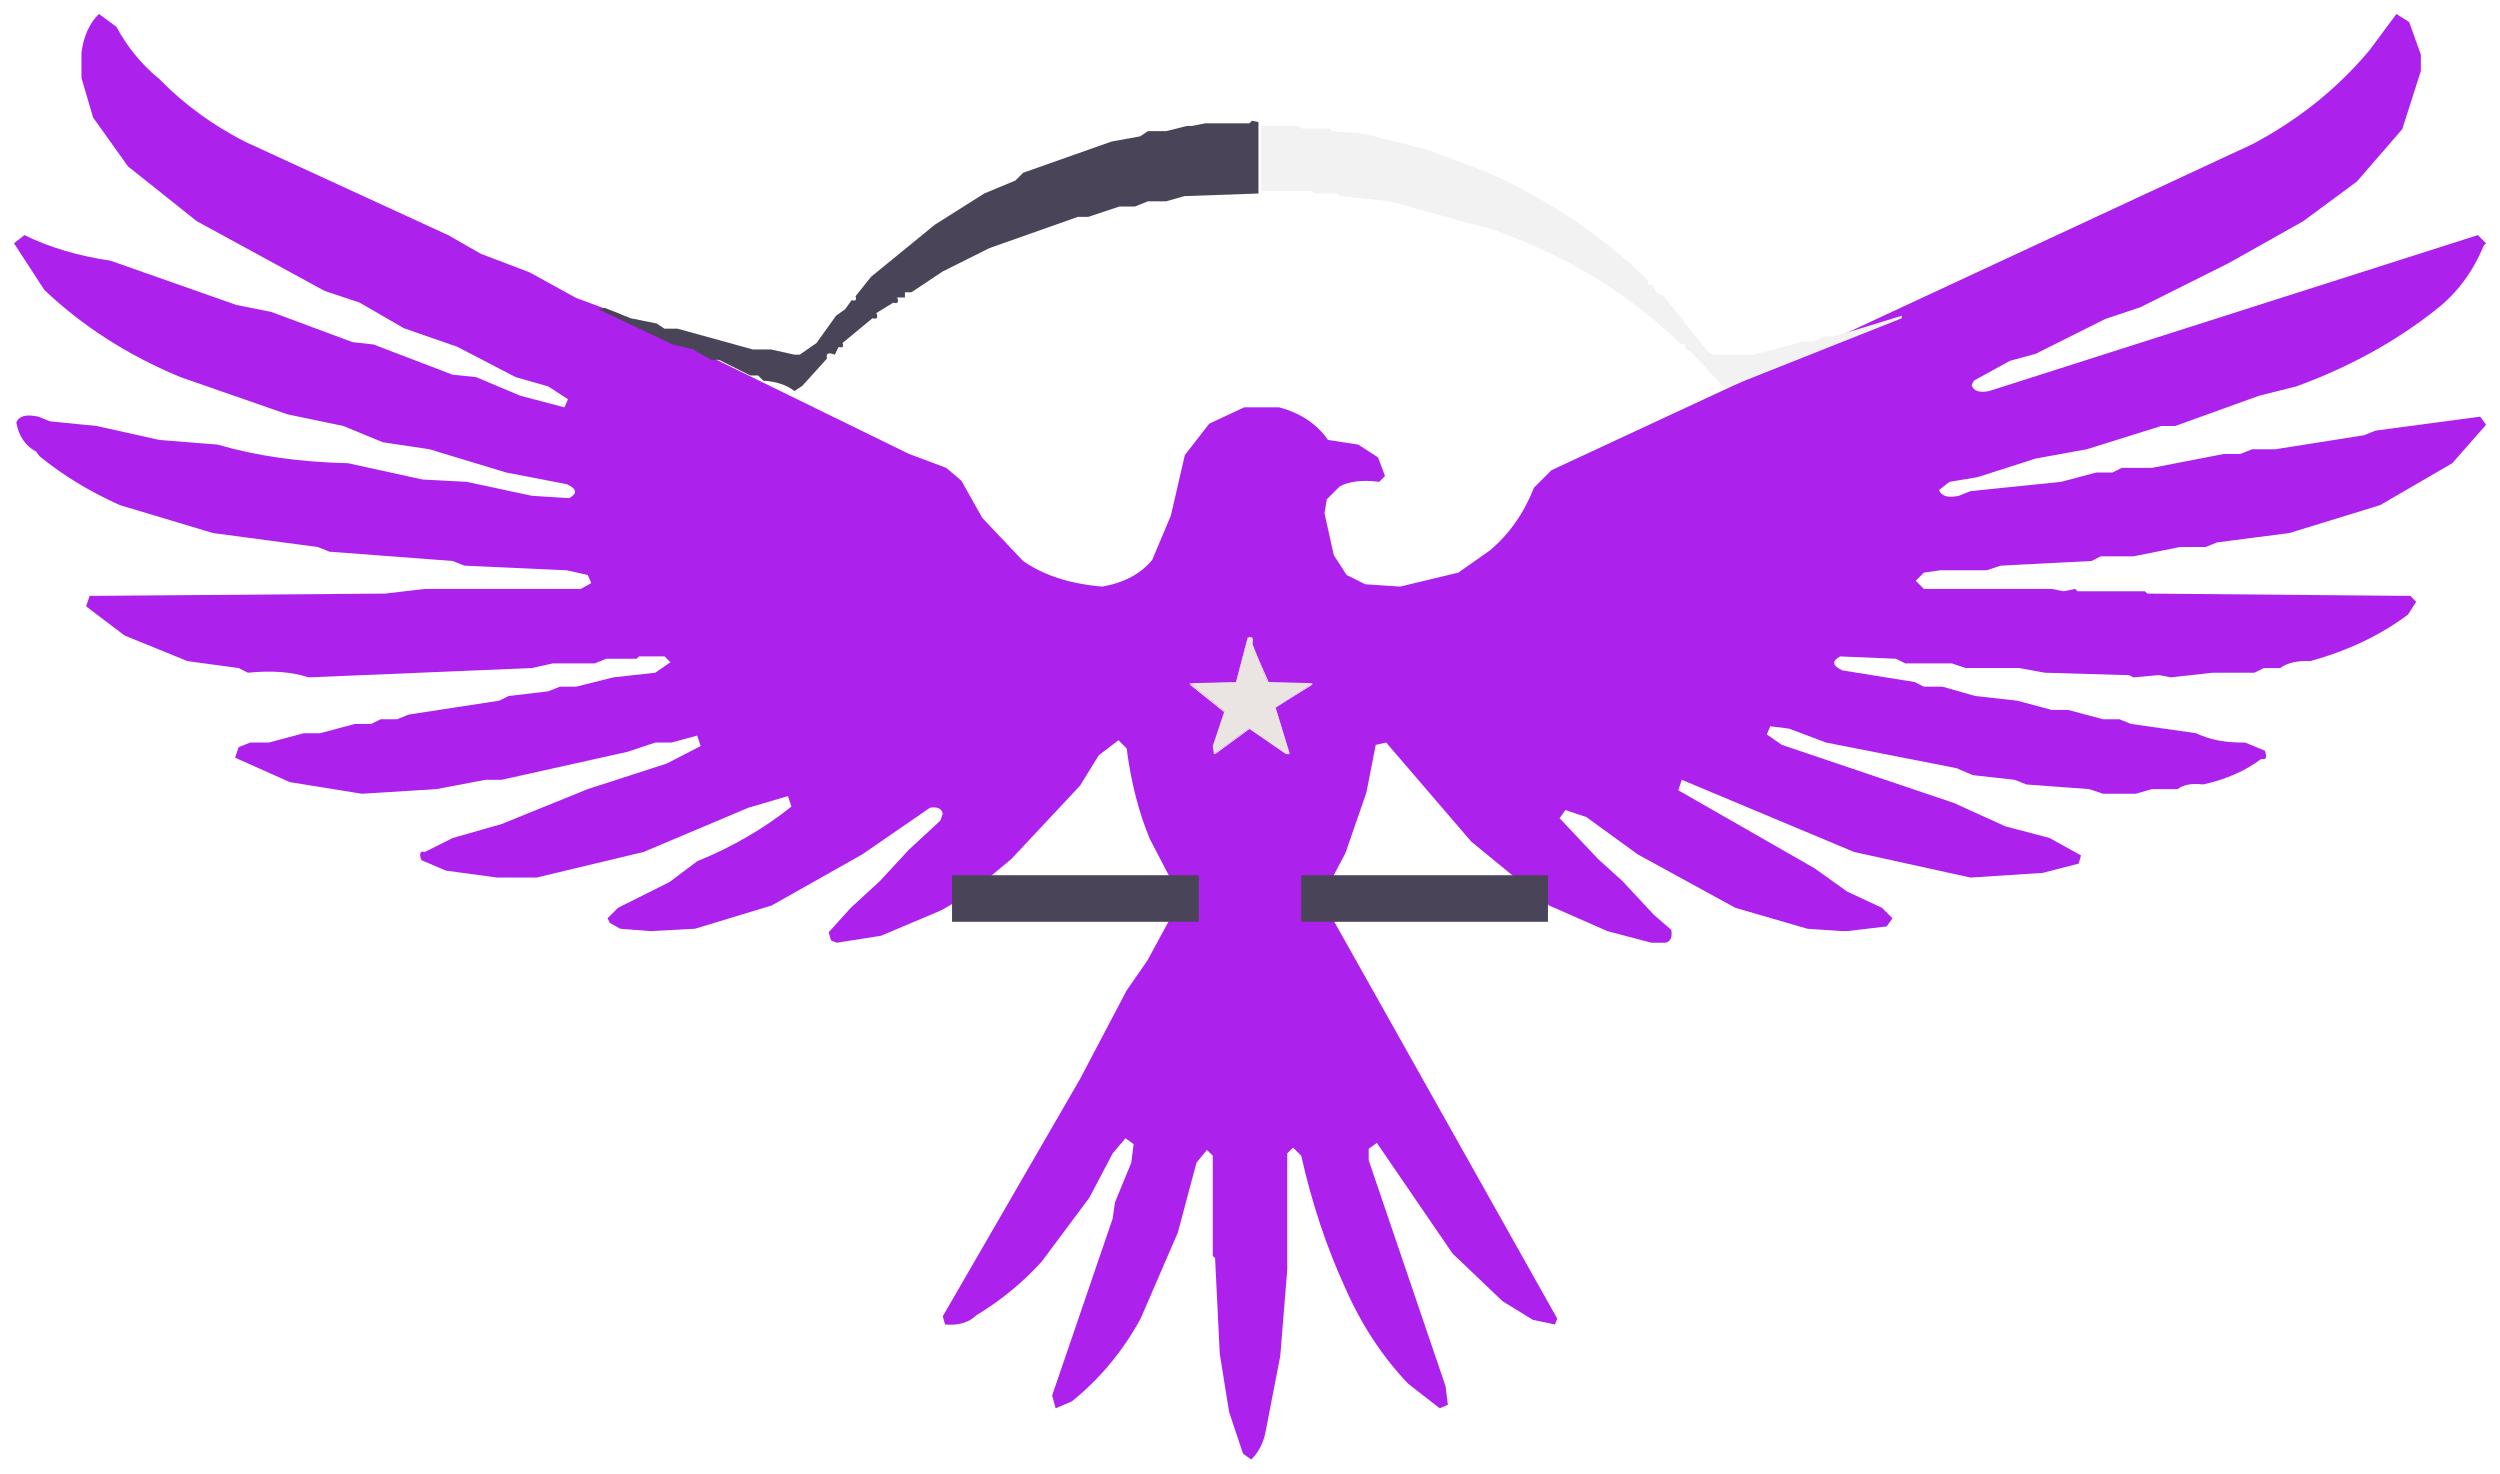
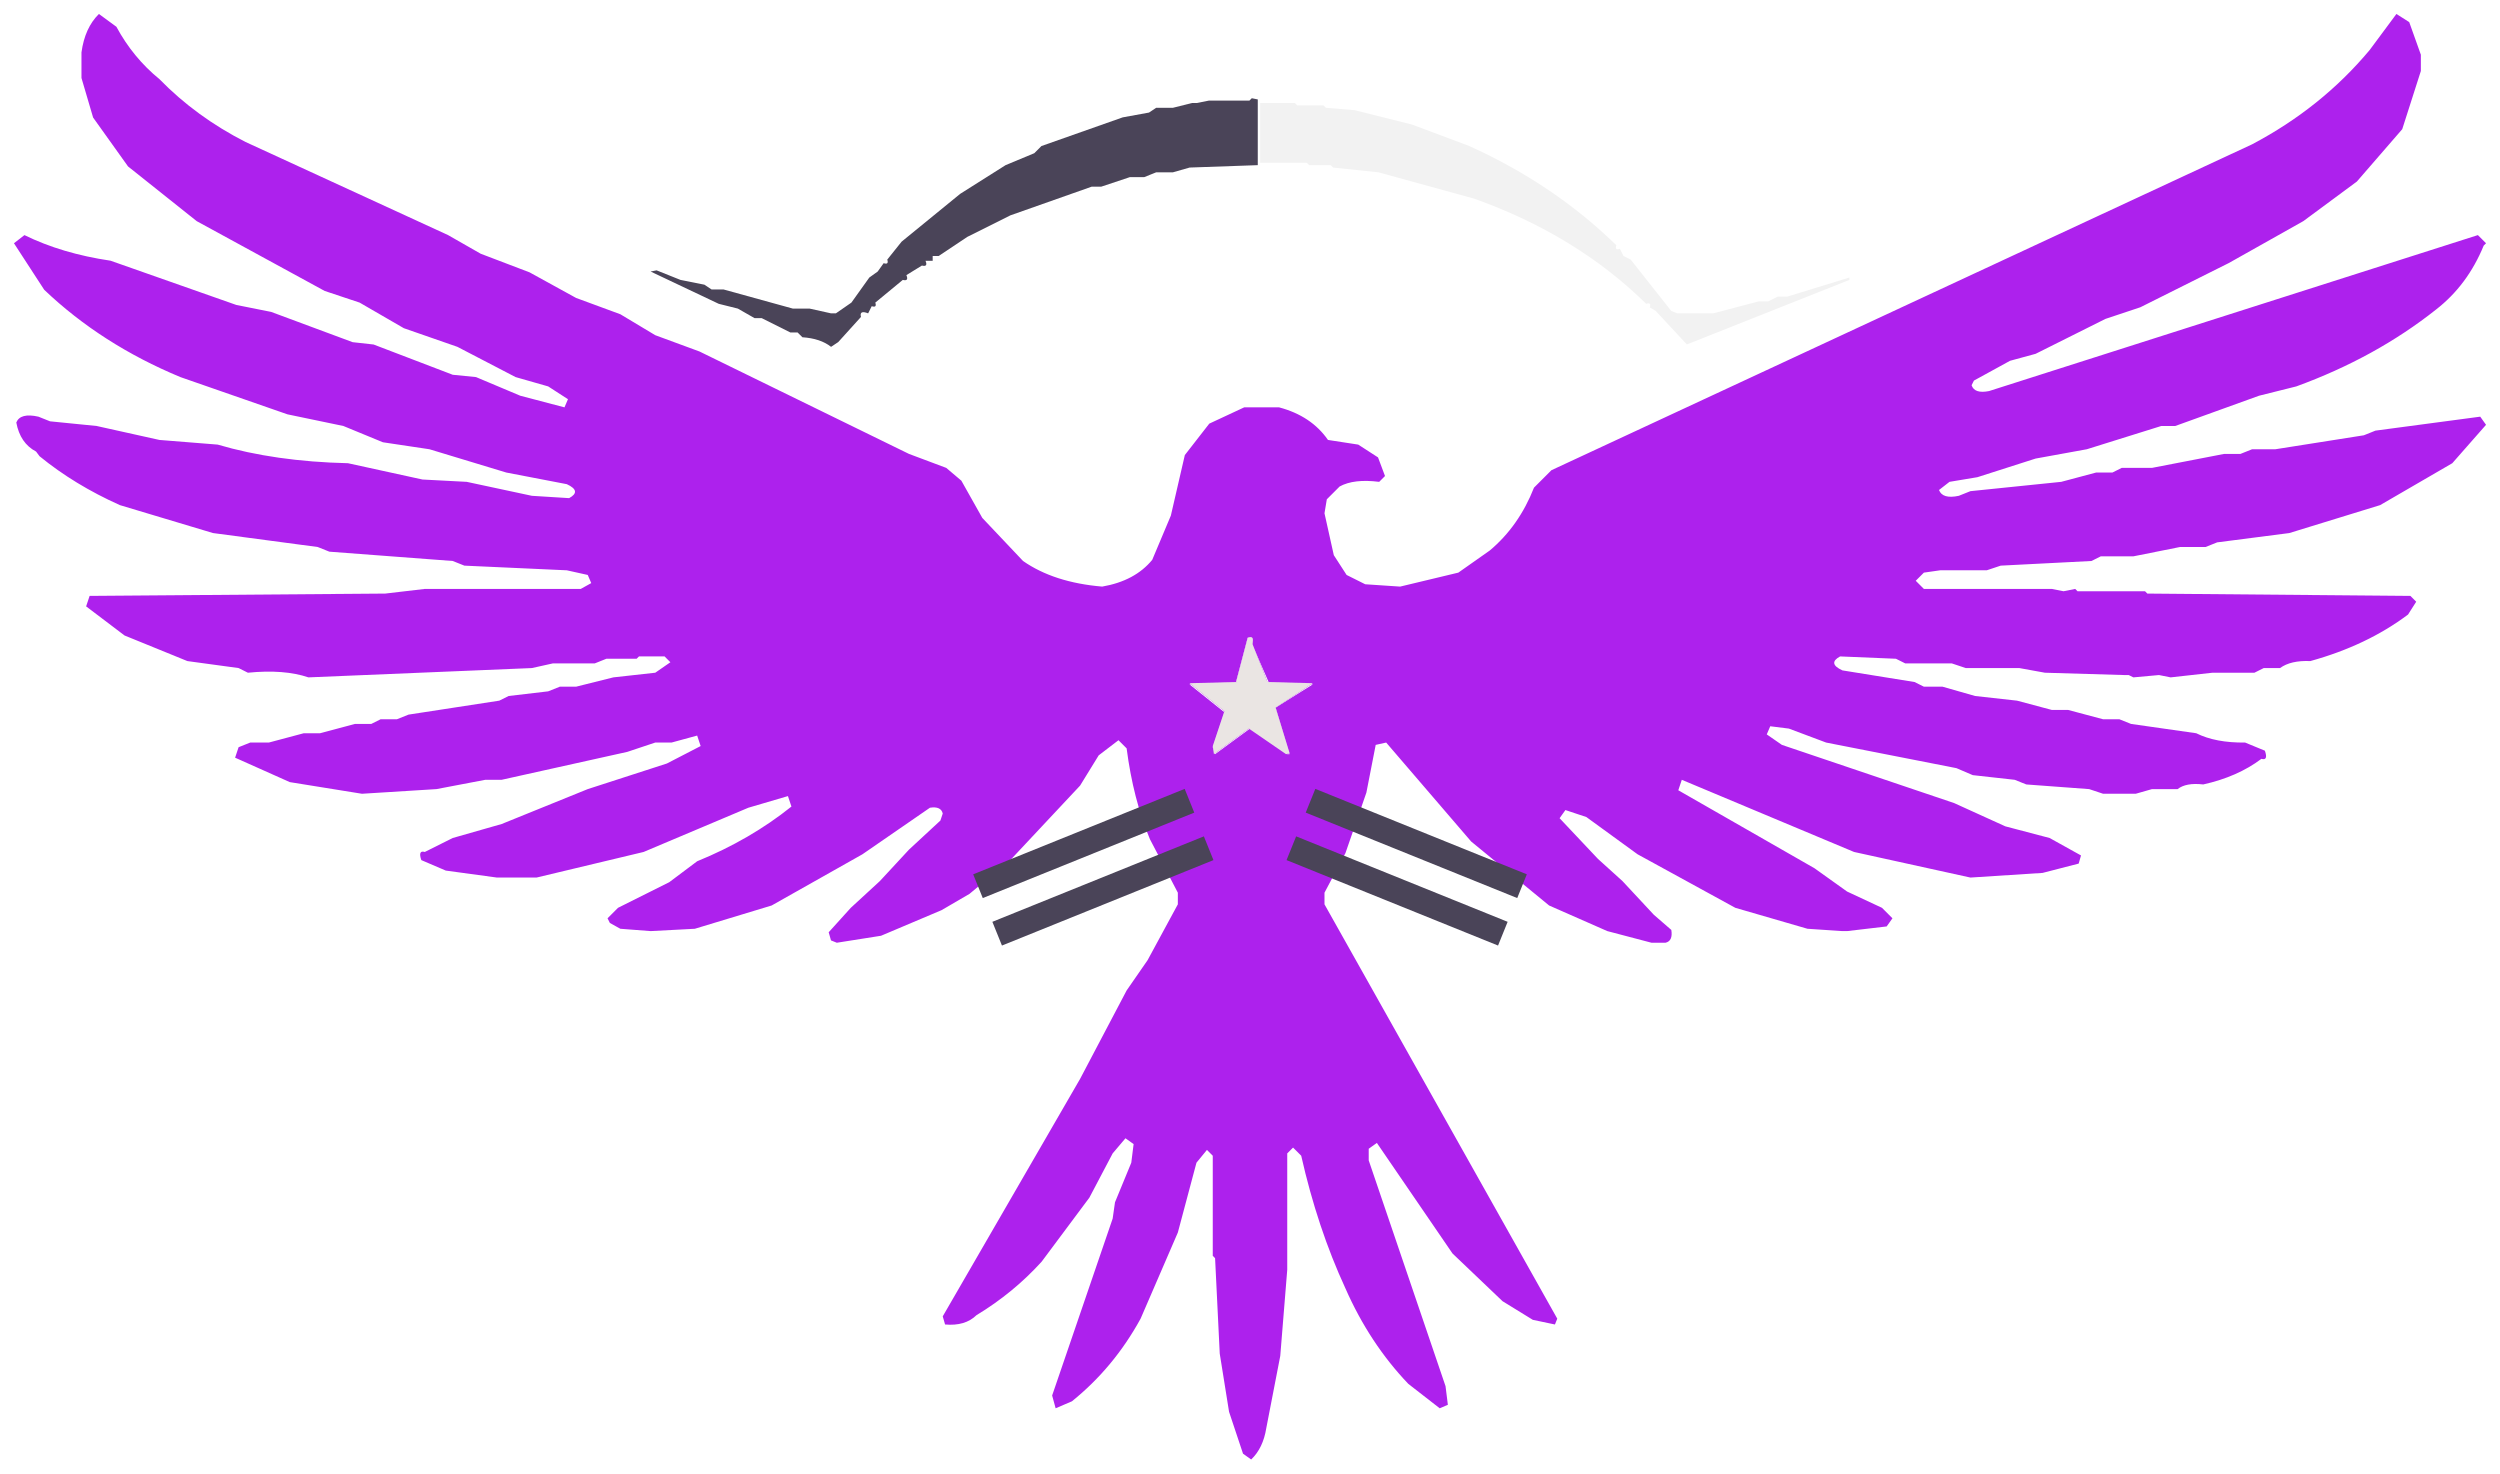
<svg xmlns="http://www.w3.org/2000/svg" viewBox="167 84 1074 633">
  <g fill="#AD21ED">
    <path d="M 209.5 90 L 217 95.5 Q 224.2 108.8 235.5 118 Q 251.3 134.2 272.5 145 L 359.5 185 L 373.5 193 L 394.5 201 L 414.5 212 L 433.5 219 L 448.5 228 L 467.5 235 L 557.5 279 L 573.5 285 L 580 290.5 L 589 306.5 L 606.5 325 Q 619.75 334.25 640.5 336 Q 654.57 333.57 662 324.5 L 670 305.5 L 676 279.5 L 686.5 266 L 701.5 259 L 716.5 259 Q 730.33 262.67 737.5 273 L 750.5 275 L 759 280.5 L 762 288.5 L 759.5 291 Q 748.63 289.62 742.5 293 L 737 298.5 L 736 304.5 L 740 322.5 L 745.5 331 L 753.5 335 L 768.5 336 L 793.5 330 L 807 320.5 Q 819.51 310.01 826 293.5 L 833.5 286 L 1134.5 146 Q 1164.29 130.29 1185 105.5 L 1196.5 90 L 1202 93.5 L 1207 107.5 L 1207 114.5 L 1199 139.5 L 1179.5 162 L 1156.5 179 L 1124.5 197 L 1086.5 216 L 1071.5 221 L 1041.5 236 L 1030.5 239 L 1015 247.5 L 1014 249.5 Q 1015.25 253.25 1021.5 252 L 1231.5 185 L 1235 188.5 L 1234 189.5 Q 1227.02 206.52 1213.5 217 Q 1187.57 237.57 1153.5 250 L 1137.5 254 L 1101.5 267 L 1095.5 267 L 1063.5 277 L 1041.5 281 L 1016.5 289 L 1004.5 291 L 1000 294.5 Q 1001.5 298.5 1008.5 297 L 1013.5 295 L 1052.5 291 L 1067.5 287 L 1074.5 287 L 1078.5 285 L 1091.5 285 L 1122.5 279 L 1129.5 279 L 1134.5 277 L 1144.5 277 L 1182.5 271 L 1187.5 269 L 1232.5 263 L 1235 266.5 L 1220.5 283 L 1189.5 301 L 1150.5 313 L 1119.5 317 L 1114.5 319 L 1103.5 319 L 1083.5 323 L 1069.5 323 L 1065.5 325 L 1026.5 327 L 1020.5 329 L 1000.5 329 L 993.5 330 L 990 333.5 L 993.5 337 L 1048.5 337 L 1053.5 338 L 1058.5 337 L 1059.5 338 L 1088.5 338 L 1089.5 339 L 1202.5 340 L 1205 342.5 L 1201.5 348 Q 1183.8 361.3 1159.5 368 Q 1151.13 367.63 1146.5 371 L 1139.5 371 L 1135.5 373 L 1117.5 373 L 1099.5 375 L 1094.5 374 L 1083.5 375 L 1081.5 374 L 1079.5 374 L 1045.5 373 L 1034.5 371 L 1011.5 371 L 1005.5 369 L 985.5 369 L 981.5 367 L 957.5 366 Q 952 369 958.5 372 L 989.5 377 L 993.5 379 L 1001.5 379 L 1015.5 383 L 1033.5 385 L 1048.5 389 L 1055.5 389 L 1070.5 393 L 1077.5 393 L 1082.5 395 L 1110.5 399 Q 1118.84 403.16 1131.5 403 L 1140 406.5 Q 1141.5 410.88 1138.5 410 Q 1128.23 417.73 1113.5 421 Q 1106.14 420.14 1102.5 423 L 1091.5 423 L 1084.5 425 L 1070.5 425 L 1064.5 423 L 1037.5 421 L 1032.5 419 L 1014.5 417 L 1007.5 414 L 951.5 403 L 935.5 397 L 927.5 396 L 926 399.5 L 932.5 404 L 1006.5 429 L 1028.5 439 L 1047.5 444 L 1061 451.5 L 1060 455 L 1044.5 459 L 1013.5 461 L 963.5 450 L 889.5 419 L 888 423.5 L 946.5 457 L 960.5 467 L 975.5 474 L 980 478.5 L 977.5 482 L 960.5 484 L 958.5 484 L 943.5 483 L 912.5 474 L 870.5 451 L 848.5 435 L 839.5 432 L 837 435.5 L 853.5 453 L 864 462.5 L 877.5 477 L 885 483.5 Q 885.75 488.25 882.5 489 L 876.5 489 L 857.5 484 L 832.5 473 L 799 445.5 L 762.5 403 L 758 404 L 754 424.5 L 745 450.5 L 736 467.5 L 736 472.5 L 836 650.5 L 835 653 L 825.5 651 L 812.5 643 L 791 622.5 L 758.5 575 L 755 577.5 L 755 582.5 L 788 679.5 L 789 687.5 L 785.5 689 L 772 678.5 Q 755.4 661.1 745 637.5 Q 733 611.5 726 580.5 L 722.5 577 L 720 579.5 L 720 629.5 L 717 666.5 L 711 697.5 Q 709.63 706.13 704.5 711 L 701 708.5 L 695 690.5 L 691 665.5 L 689 624.5 L 688 623.5 L 688 580.5 L 685.5 578 L 681 583.5 L 673 613.5 L 657 650.5 Q 645.5 671.5 627.5 686 L 620.5 689 L 619 683.5 L 645 607.5 L 646 600.5 L 653 583.5 L 654 575.5 L 650.5 573 L 645 579.5 L 635 598.5 L 614.5 626 Q 602.38 639.38 586.5 649 Q 581.62 653.77 573 653 L 572 649.5 L 631 547.5 L 651 509.5 L 660 496.5 L 673 472.5 L 673 467.5 L 661 444.5 Q 653.8 427.21 651 405.5 L 647.5 402 L 639 408.5 L 631 421.5 L 601.5 453 L 583.5 468 L 571.5 475 L 545.5 486 L 526.5 489 L 524 488 L 523 484.5 L 532.5 474 L 545 462.5 L 557.5 449 L 571 436.5 L 572 433.5 Q 571.25 430.25 566.5 431 L 537.5 451 L 498.5 473 L 465.5 483 L 446.5 484 L 433.5 483 L 429 480.5 L 428 478.5 L 432.5 474 L 454.5 463 L 466.5 454 Q 489.23 444.73 507 430.5 L 505.5 426 L 488.5 431 L 443.5 450 L 397.5 461 L 380.5 461 L 358.5 458 L 348 453.5 Q 346.5 449.12 349.5 450 L 361.5 444 L 382.5 438 L 419.5 423 L 453.5 412 L 468 404.5 L 466.5 400 L 455.5 403 L 448.5 403 L 436.5 407 L 382.5 419 L 375.5 419 L 354.5 423 L 322.5 425 L 291.5 420 L 268 409.5 L 269.5 405 L 274.5 403 L 282.5 403 L 297.5 399 L 304.5 399 L 319.5 395 L 326.5 395 L 330.5 393 L 337.5 393 L 342.5 391 L 381.5 385 L 385.5 383 L 402.5 381 L 407.5 379 L 414.5 379 L 430.5 375 L 448.5 373 L 455 368.5 L 452.5 366 L 441.5 366 L 440.5 367 L 427.5 367 L 422.5 369 L 404.5 369 L 395.5 371 L 299.5 375 Q 289.05 371.45 273.5 373 L 269.5 371 L 247.5 368 L 220.5 357 L 204 344.5 L 205.5 340 L 332.5 339 L 349.5 337 L 416.5 337 L 421 334.5 L 419.5 331 L 410.5 329 L 366.5 327 L 361.5 325 L 308.5 321 L 303.5 319 L 258.5 313 L 218.5 301 Q 198.98 292.25 184 280 L 182.5 278 Q 175.63 274.38 174 265.5 Q 175.75 261.25 183.5 263 L 188.5 265 L 208.5 267 L 235.5 273 L 260.5 275 Q 285.22 282.28 316.5 283 L 348.5 290 L 367.5 291 L 395.5 297 L 411.5 298 Q 417 295 410.5 292 L 384.5 287 L 351.5 277 L 331.5 274 L 314.5 267 L 290.5 262 L 244.5 246 Q 210.59 231.91 186 208.5 L 173 188.5 L 177.5 185 Q 193.59 192.91 214.5 196 L 268.5 215 L 283.5 218 L 318.5 231 L 327.5 232 L 361.5 245 L 371.5 246 L 390.5 254 L 409.5 259 L 411 255.5 L 402.5 250 L 388.5 246 L 363.5 233 L 340.5 225 L 321.5 214 L 306.5 209 L 251.5 179 L 222 155.5 L 207 134.5 L 202 117.5 L 202 106.5 Q 203.44 95.94 209.5 90 Z M 703 358 L 698 377 L 678 378 L 693 390 L 688 405 L 689 408 L 704 397 L 720 408 L 721 408 L 715 388 L 731 378 L 712 377 L 705 361 Q 706 357 703 358 Z " />
    <path d="M 703 358 Q 706 356.75 705 360.5 L 711.5 377 L 731 377.5 L 715 388 L 721 407.5 L 719.5 408 L 703.5 397 L 688.5 408 L 688 404.5 L 693 389.5 L 678 377.5 L 698 377 L 703 358 Z " />
  </g>
  <g fill="#EAE5E3">
    <path d="M 703 358 Q 706 356.75 705 360.5 L 711.5 377 L 731 377.5 L 715 388 L 721 407.5 L 719.5 408 L 703.5 397 L 688.5 408 L 688 404.5 L 693 389.5 L 678 377.5 L 698 377 L 703 358 Z " />
  </g>
  <g fill="#4A4458">
-     <path d="M 704.84 135.87 L 707.63 136.43 L 707.63 167.13 L 675.8 168.25 L 667.99 170.48 L 660.17 170.48 L 654.59 172.72 L 647.89 172.72 L 634.49 177.18 L 630.02 177.18 L 592.06 190.58 L 571.96 200.63 L 558.56 209.57 L 555.76 209.57 L 555.76 211.8 L 552.41 211.8 Q 553.68 214.78 550.74 214.03 L 543.48 218.5 Q 544.74 221.48 541.81 220.73 L 528.97 231.34 Q 529.8 233.85 527.29 233.02 L 525.62 236.37 Q 521.43 234.69 522.27 238.04 L 511.66 249.77 L 508.31 252 Q 503.3 248.07 494.91 247.53 L 492.67 245.3 L 489.32 245.3 L 475.92 238.6 L 472.57 238.6 L 464.76 234.13 L 455.82 231.9 L 424 216.83 L 426.79 216.27 L 437.96 220.73 L 449.12 222.97 L 452.47 225.2 L 458.06 225.2 L 490.44 234.13 L 498.26 234.13 L 508.31 236.37 L 510.54 236.37 L 517.8 231.34 L 526.17 219.62 L 530.08 216.83 L 532.87 212.92 Q 535.39 213.75 534.55 211.24 L 541.25 202.87 L 568.61 180.53 L 589.82 167.13 L 603.22 161.55 L 606.57 158.2 L 644.54 144.8 L 656.82 142.57 L 660.17 140.33 L 667.99 140.33 L 676.92 138.1 L 679.15 138.1 L 684.74 136.99 L 703.72 136.99 L 704.84 135.87 Z " />
+     <path d="M 704.77 126.2 L 707.34 126.71 L 707.34 154.95 L 678.07 155.98 L 670.88 158.03 L 663.69 158.03 L 658.56 160.09 L 652.4 160.09 L 640.07 164.2 L 635.97 164.2 L 601.05 176.52 L 582.57 185.76 L 570.24 193.98 L 567.68 193.98 L 567.68 196.03 L 564.6 196.03 Q 565.76 198.77 563.06 198.08 L 556.38 202.19 Q 557.54 204.93 554.84 204.25 L 543.03 214 Q 543.8 216.31 541.49 215.54 L 539.95 218.62 Q 536.1 217.08 536.87 220.16 L 527.11 230.95 L 524.03 233 Q 519.43 229.39 511.71 228.89 L 509.66 226.84 L 506.57 226.84 L 494.25 220.68 L 491.17 220.68 L 483.98 216.57 L 475.77 214.52 L 446.5 200.65 L 449.07 200.14 L 459.34 204.25 L 469.61 206.3 L 472.69 208.35 L 477.82 208.35 L 507.6 216.57 L 514.79 216.57 L 524.03 218.62 L 526.09 218.62 L 532.76 214 L 540.46 203.22 L 544.06 200.65 L 546.62 197.06 Q 548.94 197.83 548.17 195.52 L 554.33 187.82 L 579.49 167.28 L 599 154.95 L 611.32 149.82 L 614.4 146.74 L 649.32 134.42 L 660.61 132.36 L 663.69 130.31 L 670.88 130.31 L 679.1 128.25 L 681.15 128.25 L 686.29 127.23 L 703.74 127.23 L 704.77 126.2 Z " />
  </g>
  <g fill="#F2F2F2">
-     <path d="M 708.75 138.1 L 724.94 138.1 L 726.05 139.22 L 738.34 139.22 L 739.45 140.33 L 752.85 141.45 L 779.65 148.15 L 806.45 158.2 Q 846.04 176.12 875.13 204.54 Q 874.29 207.05 876.8 206.22 L 878.48 209.57 L 881.83 211.24 L 900.81 235.25 L 903.6 236.37 L 920.35 236.37 L 941.57 230.78 L 946.03 230.78 L 950.5 228.55 L 954.97 228.55 L 984 219.62 L 984 220.73 L 908.07 250.88 L 893.55 235.25 L 890.76 233.58 Q 891.6 231.06 889.08 231.9 Q 856.43 199.79 808.69 182.77 L 764.02 170.48 L 742.8 168.25 L 741.69 167.13 L 731.64 167.13 L 730.52 166.02 L 708.75 166.02 L 708.75 138.1 Z " />
+     <path d="M 708.36 128.25 L 723.25 128.25 L 724.28 129.28 L 735.58 129.28 L 736.6 130.31 L 748.93 131.33 L 773.57 137.5 L 798.22 146.74 Q 834.62 163.22 861.38 189.36 Q 860.61 191.67 862.92 190.9 L 864.46 193.98 L 867.54 195.52 L 884.99 217.6 L 887.56 218.62 L 902.97 218.62 L 922.48 213.49 L 926.58 213.49 L 930.69 211.43 L 934.8 211.43 L 961.5 203.22 L 961.5 204.25 L 891.67 231.97 L 878.32 217.6 L 875.75 216.06 Q 876.52 213.75 874.21 214.52 Q 844.18 184.98 800.27 169.33 L 759.2 158.03 L 739.69 155.98 L 738.66 154.95 L 729.42 154.95 L 728.39 153.93 L 708.36 153.93 L 708.36 128.25 Z " />
  </g>
  <g fill="#4A4458">
-     <path d="M 726 460 L 832 460 L 832 480 L 726 480 Z" />
-     <path d="M 576 460 L 682 460 L 682 480 L 576 480 Z" />
+     <path d="M 727.94 433.1 L 818.8 469.81 L 822.92 459.61 L 732.06 422.9 Z" />
+     <path d="M 719.7 453.5 L 810.56 490.21 L 814.68 480.01 L 723.82 443.3 Z" />
+     <path d="M 680.06 433.1 L 589.2 469.81 L 585.08 459.61 L 675.94 422.9 Z" />
+     <path d="M 688.3 453.5 L 597.44 490.21 L 593.32 480.01 L 684.18 443.3 Z" />
  </g>
</svg>
